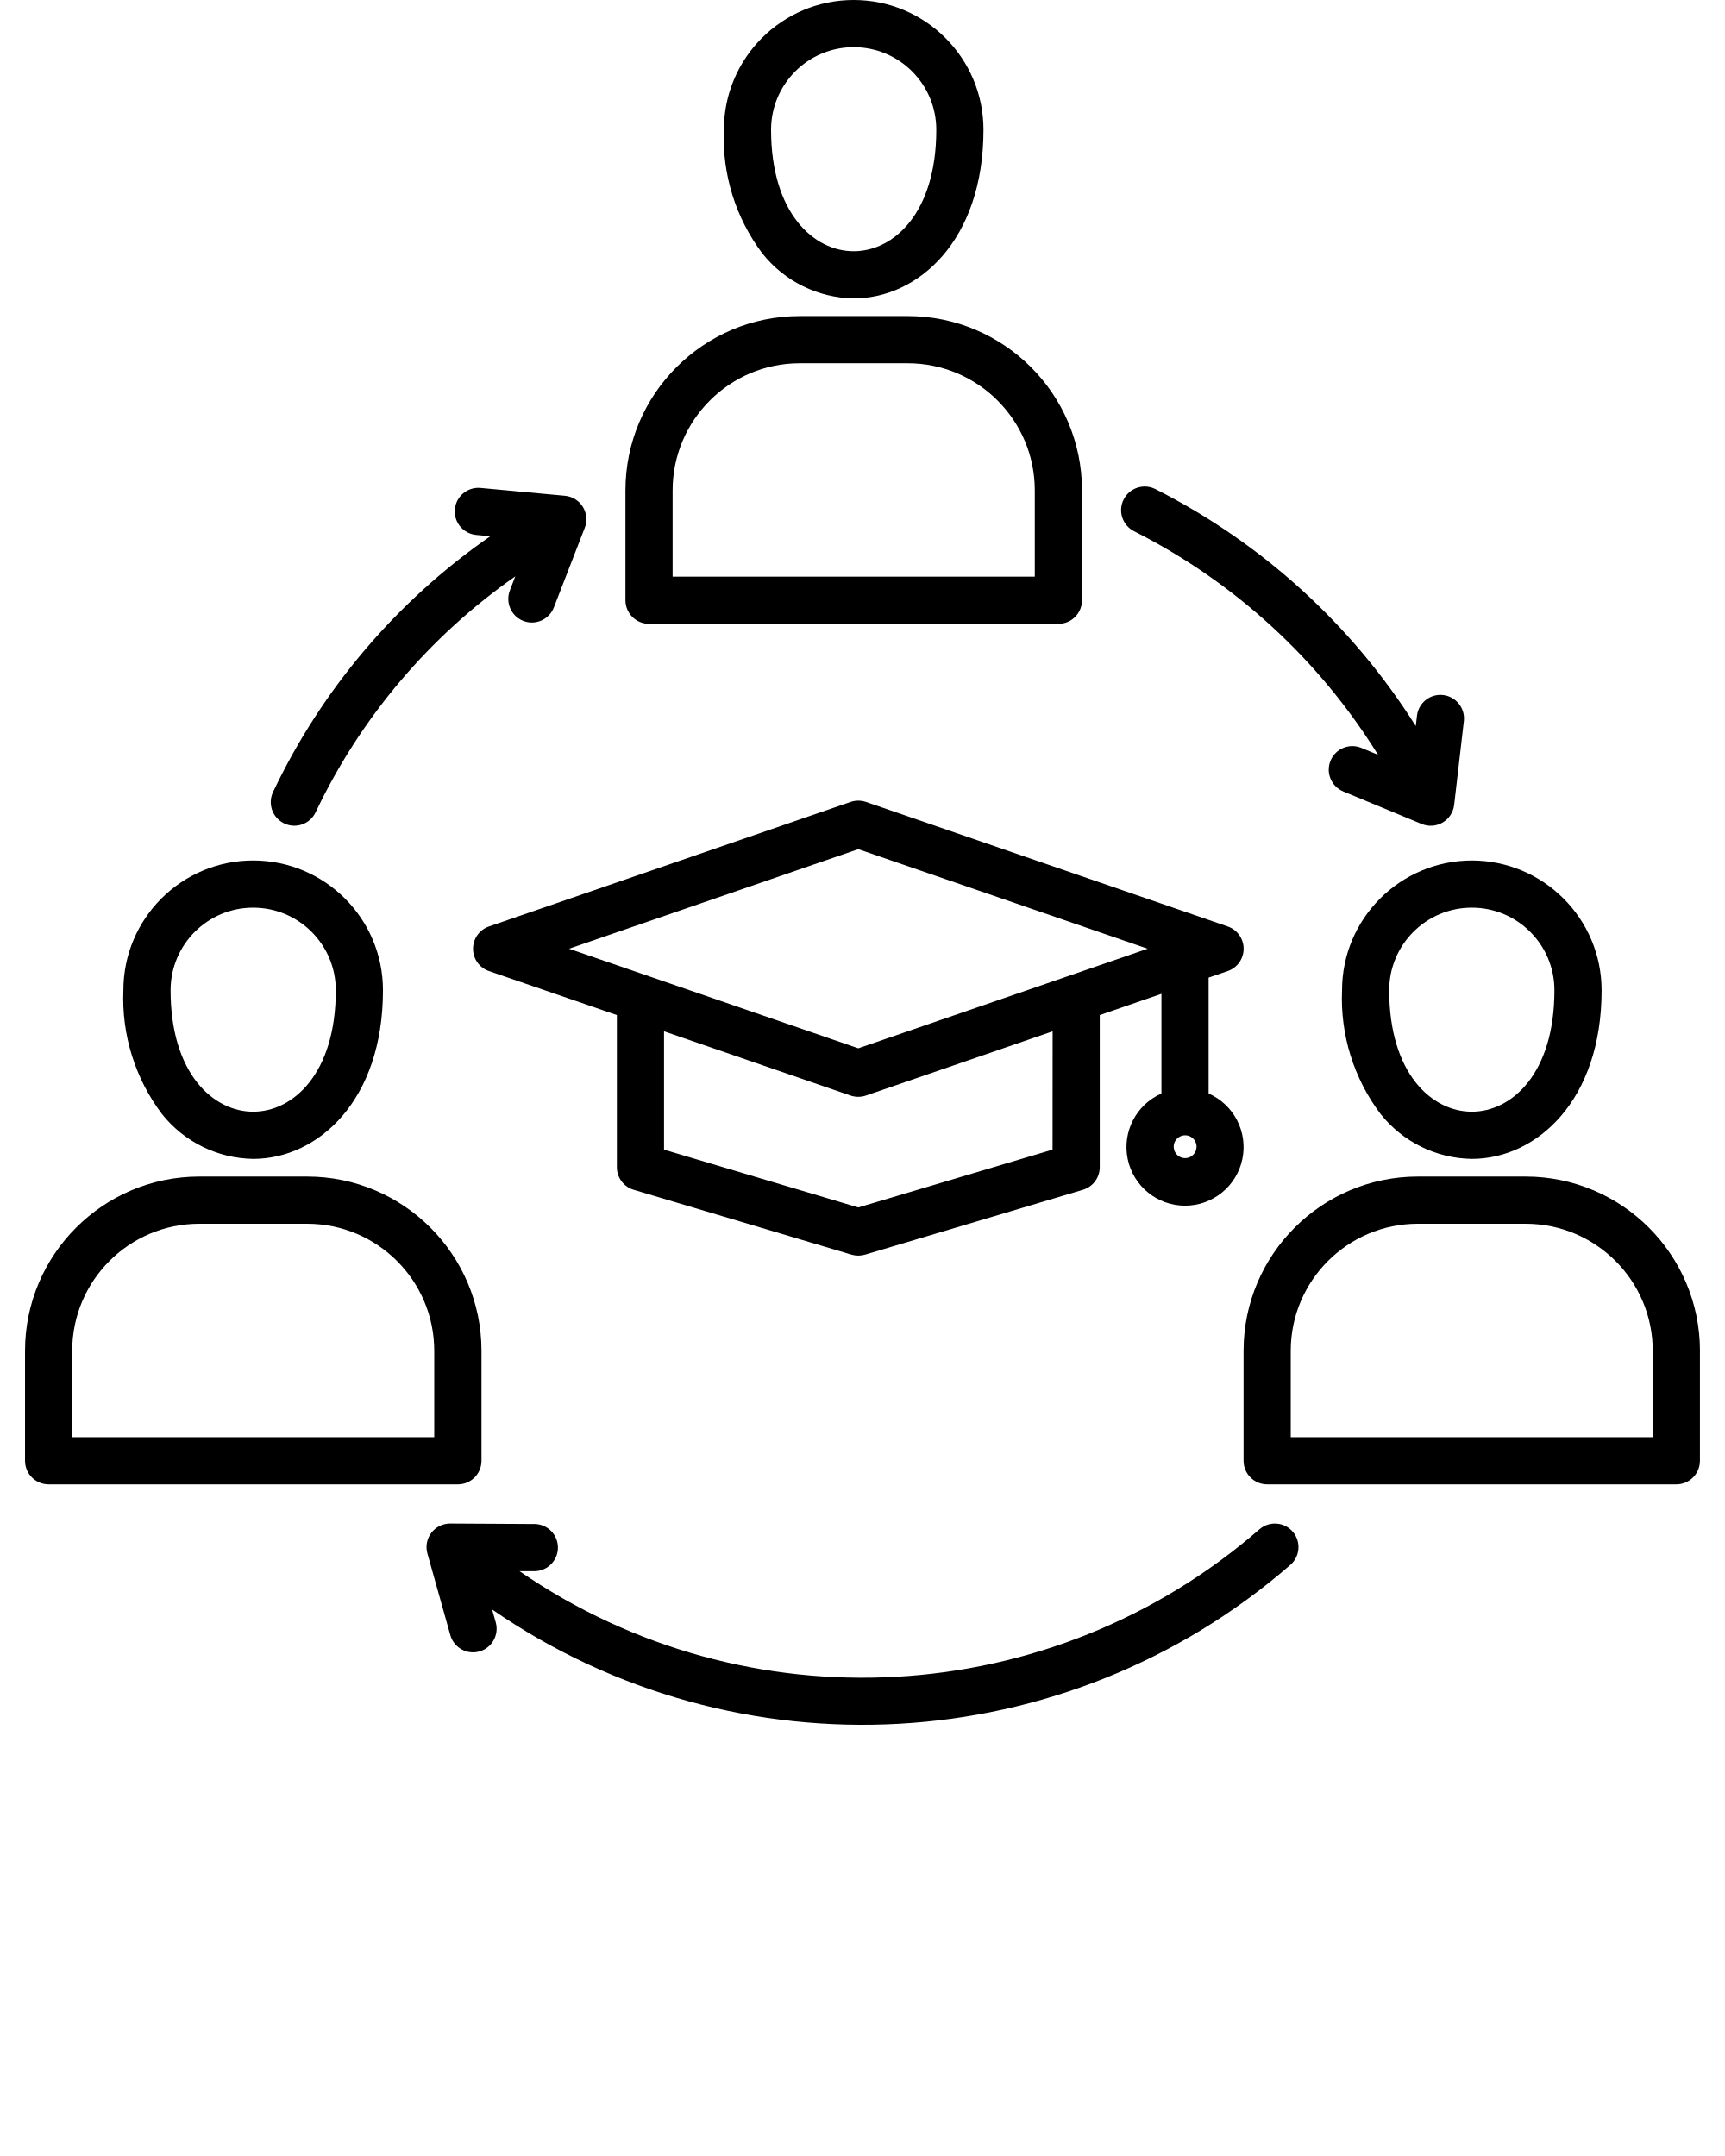
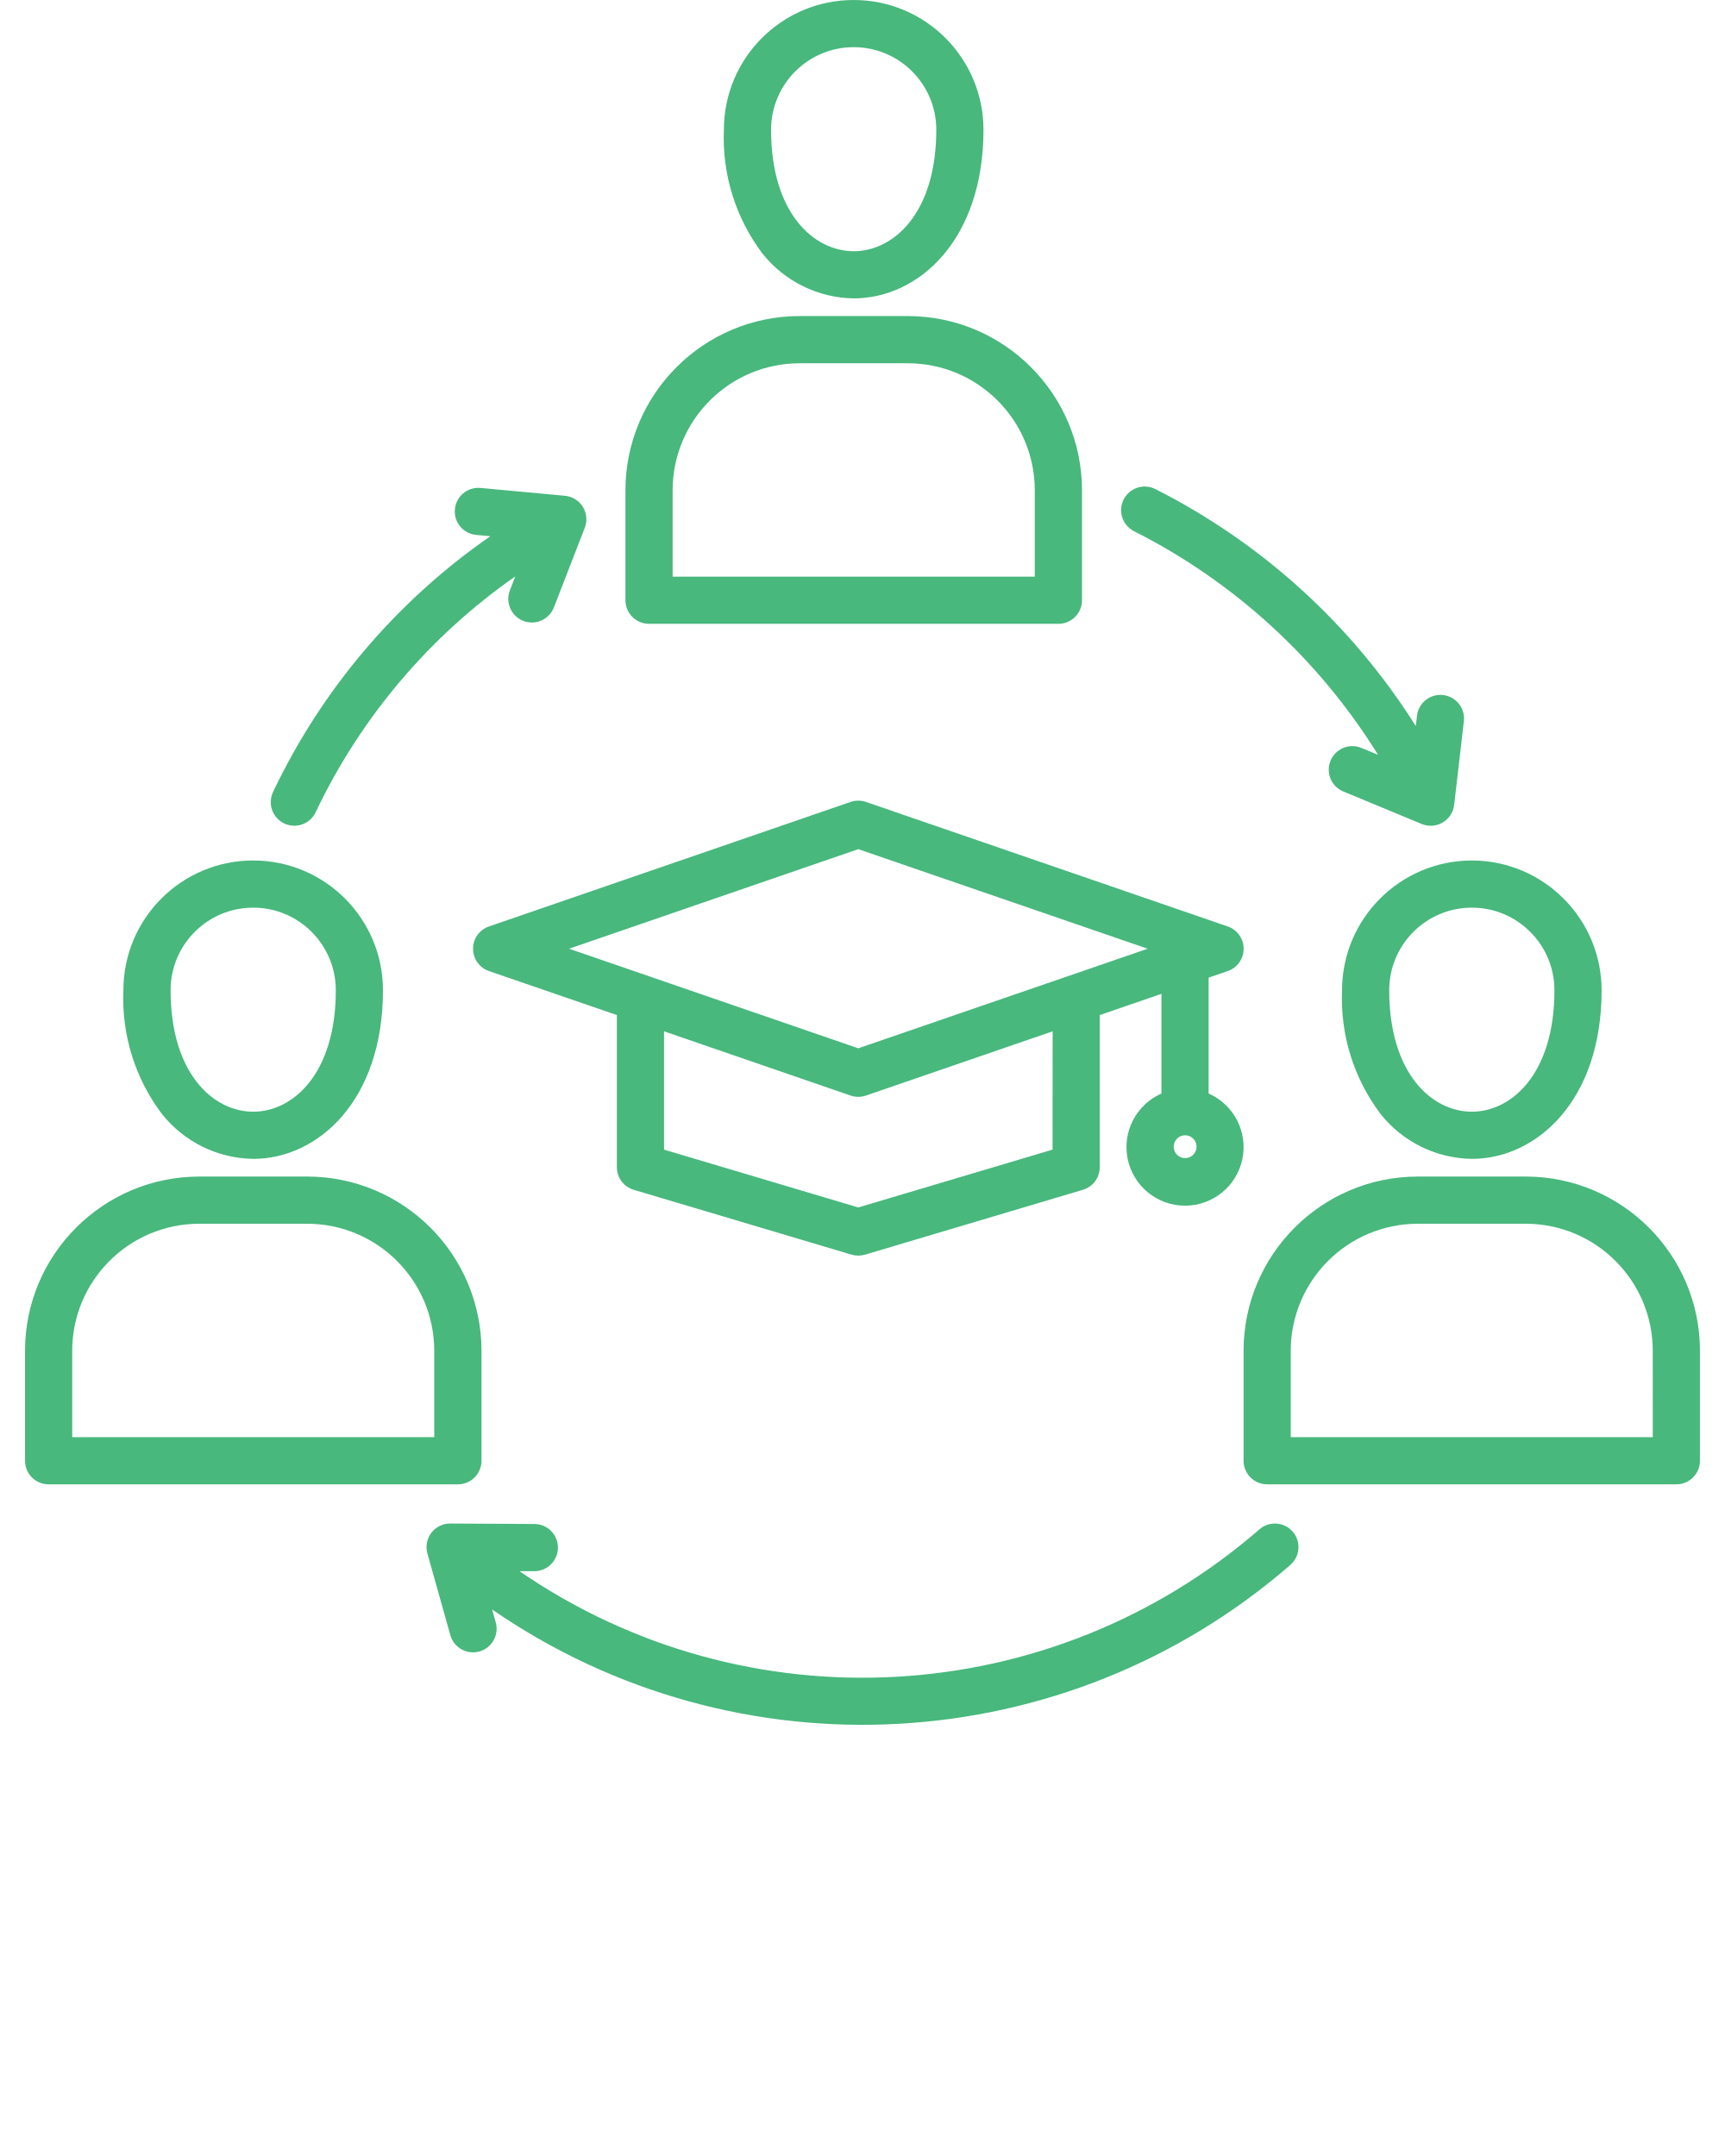
<svg xmlns="http://www.w3.org/2000/svg" data-name="Layer 1" viewBox="0 0 100 125" x="0px" y="0px">
-   <path d="M74.939,88.8a1.369,1.369,0,0,1-.135,1.93,37.815,37.815,0,0,1-46.275,2.584l.21.748a1.367,1.367,0,1,1-2.633.739l-1.329-4.734a1.367,1.367,0,0,1,1.316-1.737H26.1l4.917.028a1.368,1.368,0,0,1-.008,2.735H31l-.884,0a35.079,35.079,0,0,0,42.891-2.423A1.369,1.369,0,0,1,74.939,88.8ZM16.476,47.741a1.366,1.366,0,0,0,1.822-.647A35.007,35.007,0,0,1,29.871,33.418l-.3.779a1.368,1.368,0,1,0,2.55.989L33.9,30.6a1.367,1.367,0,0,0-1.149-1.856l-4.894-.454a1.367,1.367,0,1,0-.253,2.723l.821.076A37.726,37.726,0,0,0,15.829,45.919,1.366,1.366,0,0,0,16.476,47.741ZM65.746,30.8A35.453,35.453,0,0,1,79.887,43.762l-.967-.4a1.367,1.367,0,1,0-1.047,2.526l4.54,1.883A1.369,1.369,0,0,0,84.3,46.664l.565-4.883a1.368,1.368,0,0,0-2.717-.315l-.073.63a38.216,38.216,0,0,0-15.1-13.742A1.368,1.368,0,1,0,65.746,30.8Zm-29.488,4V28.424a10.11,10.11,0,0,1,10.1-10.1h6.267a10.11,10.11,0,0,1,10.1,10.1V34.8a1.367,1.367,0,0,1-1.368,1.368H37.626A1.368,1.368,0,0,1,36.258,34.8Zm2.735-1.367H59.988V28.424a7.372,7.372,0,0,0-7.364-7.363H46.357a7.372,7.372,0,0,0-7.364,7.363ZM44.2,14.7a11.13,11.13,0,0,1-2.235-7.176,7.524,7.524,0,0,1,15.048,0c0,6.418-3.785,9.776-7.524,9.776A6.892,6.892,0,0,1,44.2,14.7Zm.5-7.176c0,4.838,2.482,7.041,4.789,7.041s4.789-2.2,4.789-7.041a4.789,4.789,0,0,0-9.578,0Zm53.847,70.79v6.378a1.367,1.367,0,0,1-1.367,1.367H73.458a1.367,1.367,0,0,1-1.367-1.367V78.314a10.11,10.11,0,0,1,10.1-10.1h6.262A10.11,10.11,0,0,1,98.549,78.314Zm-2.735,0a7.372,7.372,0,0,0-7.363-7.364H82.189a7.372,7.372,0,0,0-7.363,7.364v5.01H95.814ZM85.323,49.889a7.533,7.533,0,0,1,7.524,7.524c0,6.418-3.785,9.776-7.524,9.776a6.885,6.885,0,0,1-5.288-2.6A11.125,11.125,0,0,1,77.8,57.413,7.533,7.533,0,0,1,85.323,49.889Zm-4.789,7.524c0,4.838,2.482,7.041,4.789,7.041s4.789-2.2,4.789-7.041a4.789,4.789,0,0,0-9.578,0ZM26.542,86.059H2.818a1.367,1.367,0,0,1-1.367-1.367V78.314a10.11,10.11,0,0,1,10.1-10.1h6.262a10.11,10.11,0,0,1,10.1,10.1v6.378A1.367,1.367,0,0,1,26.542,86.059Zm-1.368-7.745a7.372,7.372,0,0,0-7.363-7.364H11.549a7.372,7.372,0,0,0-7.363,7.364v5.01H25.174ZM9.389,64.589a11.125,11.125,0,0,1-2.236-7.176,7.524,7.524,0,0,1,15.048,0c0,6.418-3.785,9.776-7.524,9.776A6.887,6.887,0,0,1,9.389,64.589Zm.5-7.176c0,4.838,2.483,7.041,4.789,7.041s4.789-2.2,4.789-7.041a4.789,4.789,0,0,0-9.578,0Zm60.176-.733V63.4a3.395,3.395,0,1,1-2.735,0v-5.78l-3.576,1.232v8.82a1.367,1.367,0,0,1-.978,1.31l-12.628,3.76a1.39,1.39,0,0,1-.781,0l-12.628-3.76a1.367,1.367,0,0,1-.978-1.31V58.851L28.344,56.3a1.368,1.368,0,0,1,0-2.586l20.967-7.22a1.374,1.374,0,0,1,.891,0l20.972,7.22a1.368,1.368,0,0,1,0,2.586Zm-.7,9.83a.662.662,0,1,0-1.323,0,.662.662,0,0,0,1.323,0Zm-8.343-6.716L50.2,63.518a1.375,1.375,0,0,1-.89,0L38.495,59.793v6.86l11.261,3.352,11.262-3.352Zm5.509-4.789L49.756,49.232,32.989,55.005l16.767,5.773Z" />
+   <path fill="#48b87d" d="M74.939,88.8a1.369,1.369,0,0,1-.135,1.93,37.815,37.815,0,0,1-46.275,2.584l.21.748a1.367,1.367,0,1,1-2.633.739l-1.329-4.734a1.367,1.367,0,0,1,1.316-1.737H26.1l4.917.028a1.368,1.368,0,0,1-.008,2.735H31l-.884,0a35.079,35.079,0,0,0,42.891-2.423A1.369,1.369,0,0,1,74.939,88.8ZM16.476,47.741a1.366,1.366,0,0,0,1.822-.647A35.007,35.007,0,0,1,29.871,33.418l-.3.779a1.368,1.368,0,1,0,2.55.989L33.9,30.6a1.367,1.367,0,0,0-1.149-1.856l-4.894-.454a1.367,1.367,0,1,0-.253,2.723l.821.076A37.726,37.726,0,0,0,15.829,45.919,1.366,1.366,0,0,0,16.476,47.741ZM65.746,30.8A35.453,35.453,0,0,1,79.887,43.762l-.967-.4a1.367,1.367,0,1,0-1.047,2.526l4.54,1.883A1.369,1.369,0,0,0,84.3,46.664l.565-4.883a1.368,1.368,0,0,0-2.717-.315l-.073.63a38.216,38.216,0,0,0-15.1-13.742A1.368,1.368,0,1,0,65.746,30.8Zm-29.488,4V28.424a10.11,10.11,0,0,1,10.1-10.1h6.267a10.11,10.11,0,0,1,10.1,10.1V34.8a1.367,1.367,0,0,1-1.368,1.368H37.626A1.368,1.368,0,0,1,36.258,34.8Zm2.735-1.367H59.988V28.424a7.372,7.372,0,0,0-7.364-7.363H46.357a7.372,7.372,0,0,0-7.364,7.363ZM44.2,14.7a11.13,11.13,0,0,1-2.235-7.176,7.524,7.524,0,0,1,15.048,0c0,6.418-3.785,9.776-7.524,9.776A6.892,6.892,0,0,1,44.2,14.7Zm.5-7.176c0,4.838,2.482,7.041,4.789,7.041s4.789-2.2,4.789-7.041a4.789,4.789,0,0,0-9.578,0Zm53.847,70.79v6.378a1.367,1.367,0,0,1-1.367,1.367H73.458a1.367,1.367,0,0,1-1.367-1.367V78.314a10.11,10.11,0,0,1,10.1-10.1h6.262A10.11,10.11,0,0,1,98.549,78.314Zm-2.735,0a7.372,7.372,0,0,0-7.363-7.364H82.189a7.372,7.372,0,0,0-7.363,7.364v5.01H95.814ZM85.323,49.889a7.533,7.533,0,0,1,7.524,7.524c0,6.418-3.785,9.776-7.524,9.776a6.885,6.885,0,0,1-5.288-2.6A11.125,11.125,0,0,1,77.8,57.413,7.533,7.533,0,0,1,85.323,49.889Zm-4.789,7.524c0,4.838,2.482,7.041,4.789,7.041s4.789-2.2,4.789-7.041a4.789,4.789,0,0,0-9.578,0ZM26.542,86.059H2.818a1.367,1.367,0,0,1-1.367-1.367V78.314a10.11,10.11,0,0,1,10.1-10.1h6.262a10.11,10.11,0,0,1,10.1,10.1v6.378A1.367,1.367,0,0,1,26.542,86.059Zm-1.368-7.745a7.372,7.372,0,0,0-7.363-7.364H11.549a7.372,7.372,0,0,0-7.363,7.364v5.01H25.174ZM9.389,64.589a11.125,11.125,0,0,1-2.236-7.176,7.524,7.524,0,0,1,15.048,0c0,6.418-3.785,9.776-7.524,9.776A6.887,6.887,0,0,1,9.389,64.589Zm.5-7.176c0,4.838,2.483,7.041,4.789,7.041s4.789-2.2,4.789-7.041a4.789,4.789,0,0,0-9.578,0Zm60.176-.733V63.4a3.395,3.395,0,1,1-2.735,0v-5.78l-3.576,1.232v8.82a1.367,1.367,0,0,1-.978,1.31l-12.628,3.76a1.39,1.39,0,0,1-.781,0l-12.628-3.76a1.367,1.367,0,0,1-.978-1.31V58.851L28.344,56.3a1.368,1.368,0,0,1,0-2.586l20.967-7.22a1.374,1.374,0,0,1,.891,0l20.972,7.22a1.368,1.368,0,0,1,0,2.586Zm-.7,9.83a.662.662,0,1,0-1.323,0,.662.662,0,0,0,1.323,0Zm-8.343-6.716L50.2,63.518a1.375,1.375,0,0,1-.89,0L38.495,59.793v6.86l11.261,3.352,11.262-3.352Zm5.509-4.789L49.756,49.232,32.989,55.005l16.767,5.773Z" />
</svg>
